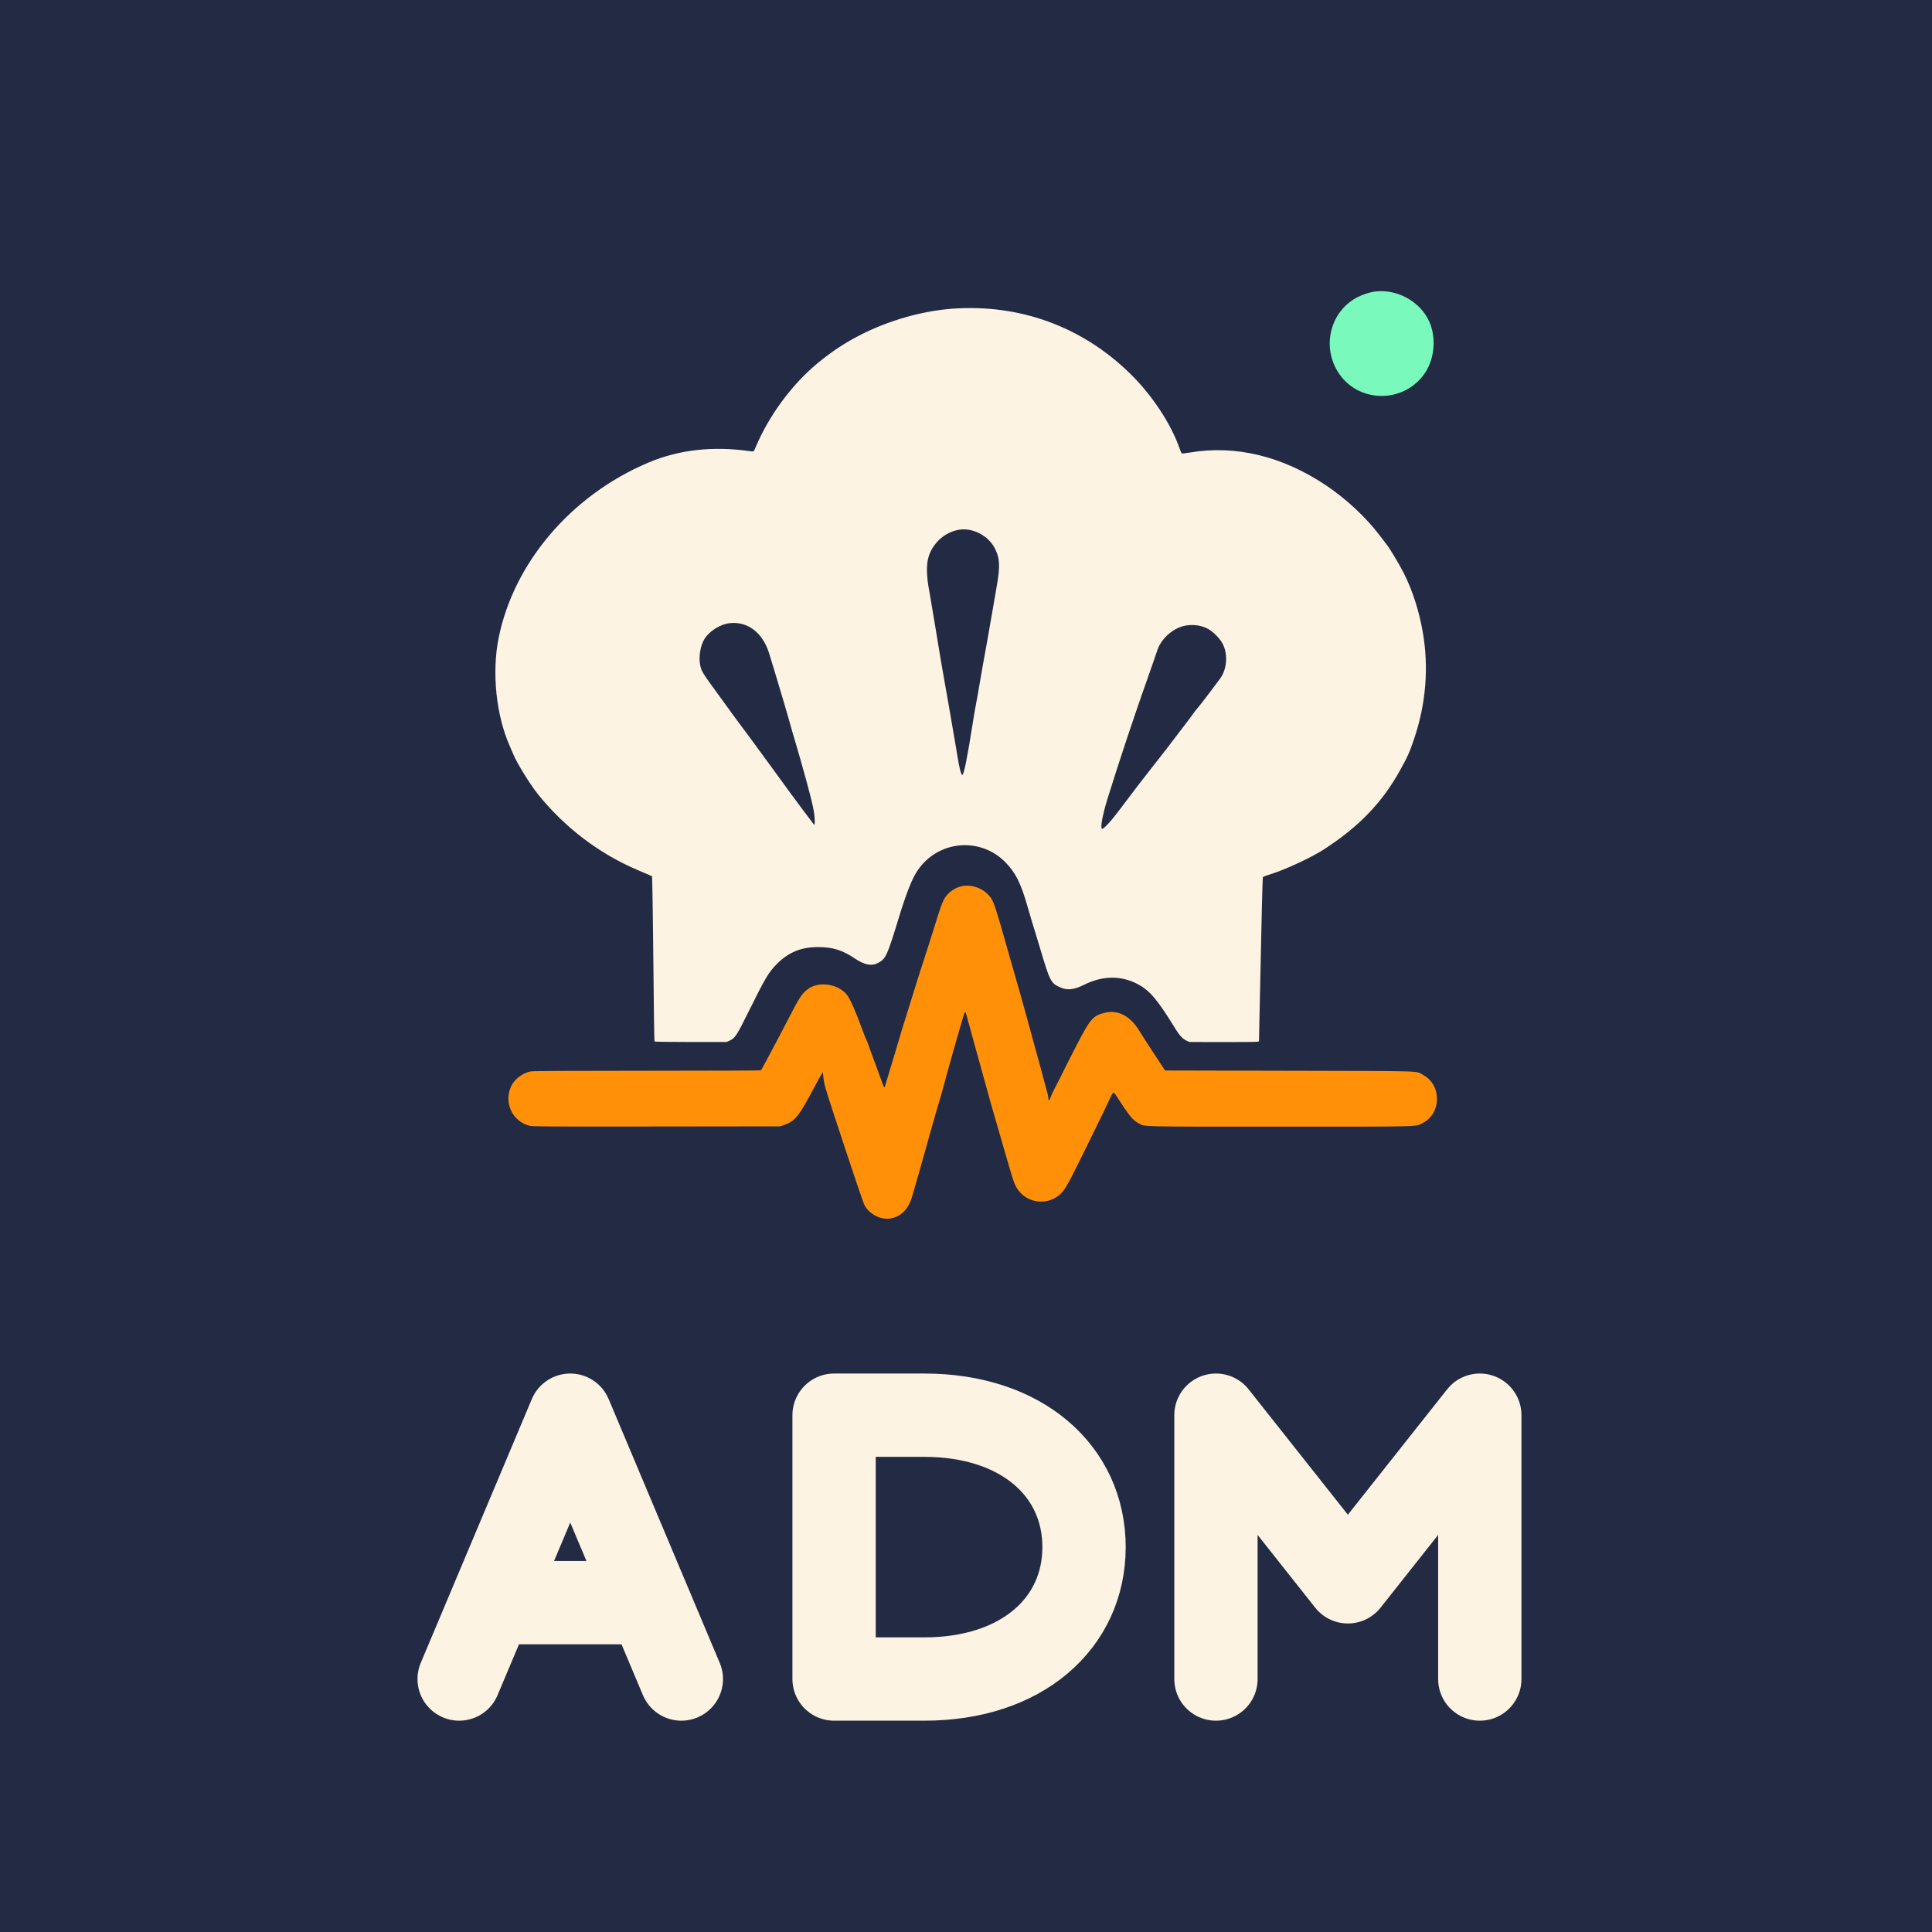
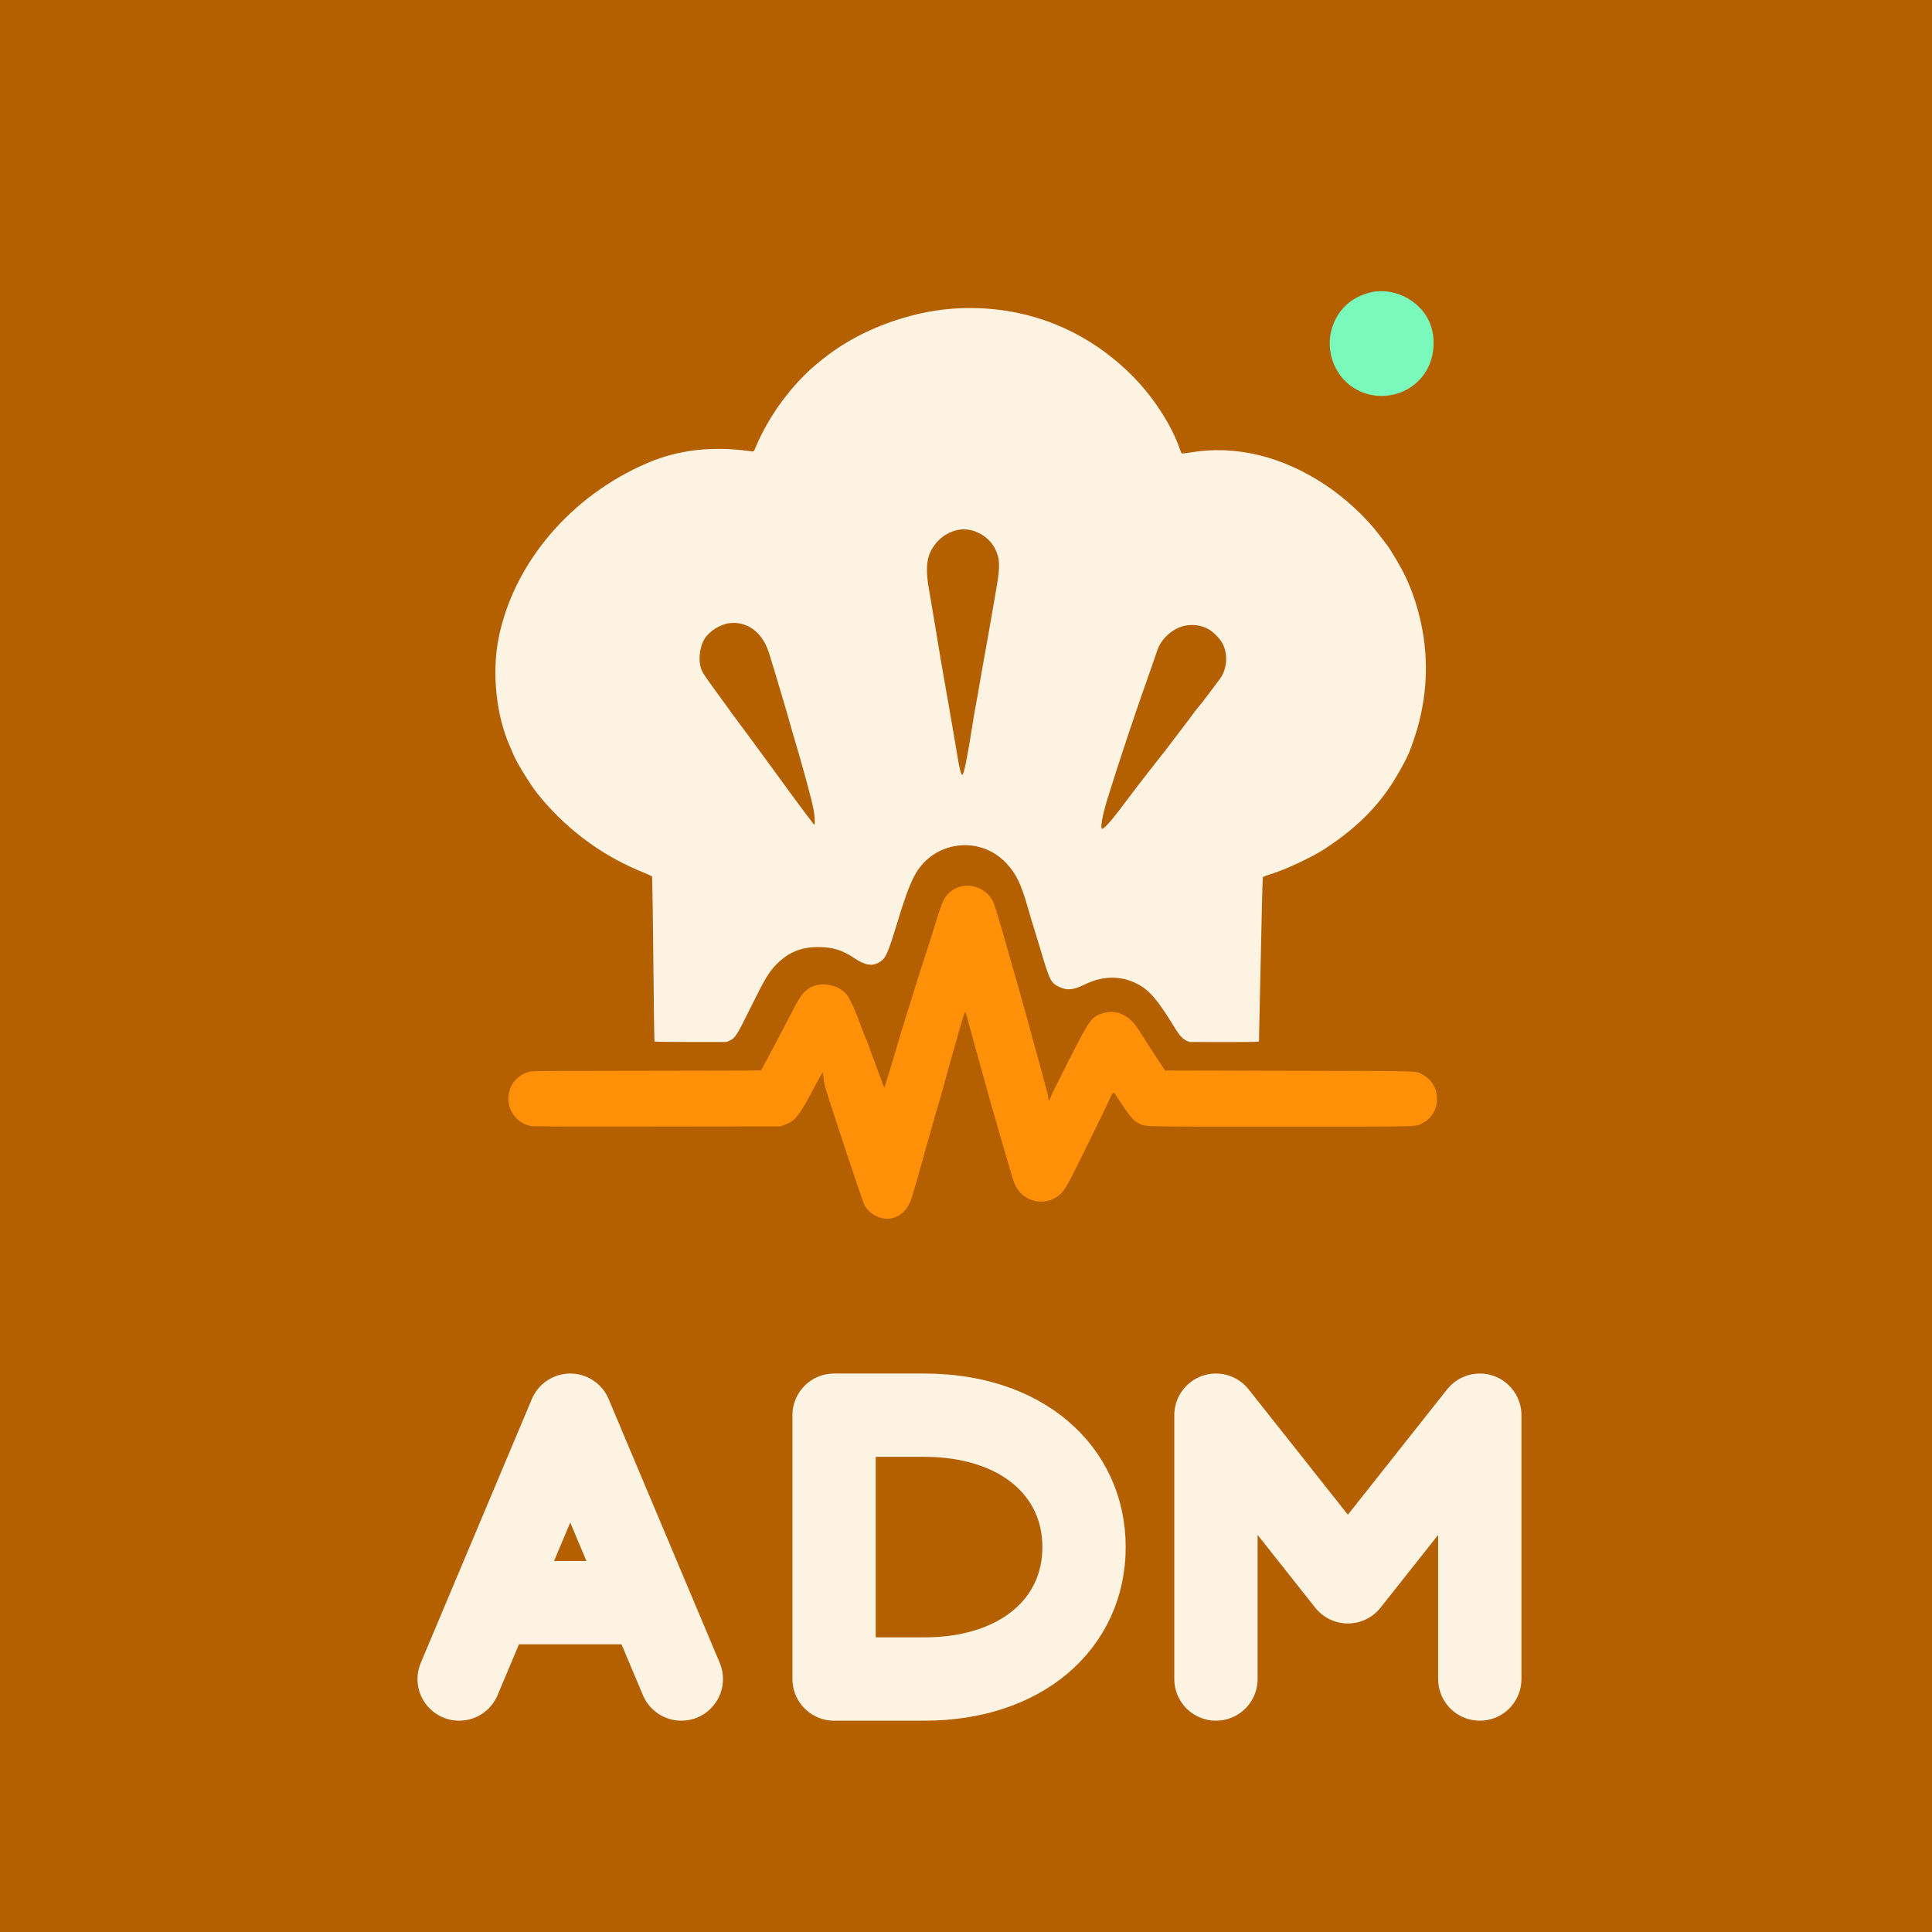
<svg xmlns="http://www.w3.org/2000/svg" width="512" height="512" viewBox="0 0 512 512">
-   <rect width="512" height="512" fill="#232a44" />
+   <rect width="512" height="512" fill="#b45f00" />
  <g transform="translate(256 200) scale(0.1510686) translate(-1242.5 -1270.5)">
    <path d="M 1219 488.106 C 1166.936 491.820, 1108.559 508.252, 1059.387 533.034 C 1030.824 547.430, 1007.240 562.951, 981.500 584.294 C 936.669 621.466, 896.331 676.356, 873.318 731.500 C 870.046 739.342, 870.503 739.062, 862.764 737.966 C 797.926 728.784, 738.509 735.558, 685 758.234 C 549.930 815.474, 449.001 933.838, 422.569 1066 C 410.442 1126.634, 418.251 1201.801, 442.260 1255.554 C 444.212 1259.924, 447.223 1266.937, 448.952 1271.139 C 454.763 1285.264, 478.025 1322.901, 490.895 1339 C 538.146 1398.104, 599.412 1444.644, 668 1473.535 C 675.425 1476.663, 683.811 1480.248, 686.635 1481.503 L 691.769 1483.784 692.369 1507.142 C 692.699 1519.989, 693.249 1558.625, 693.592 1593 C 694.937 1728.060, 695.574 1772.540, 696.179 1773.500 C 696.588 1774.149, 718.844 1774.500, 759.655 1774.500 L 822.500 1774.500 827.798 1772.106 C 837.472 1767.735, 840.215 1763.504, 862.220 1719 C 890.100 1662.617, 896.689 1651.563, 910.791 1637.525 C 931.432 1616.979, 953.183 1608.035, 982.566 1608.012 C 1008.826 1607.991, 1025.505 1613.158, 1047.849 1628.236 C 1064.627 1639.557, 1077.467 1641.842, 1088.859 1635.532 C 1101.899 1628.309, 1104.429 1622.755, 1124.175 1558 C 1137.772 1513.410, 1147.595 1488.528, 1157.357 1473.946 C 1193.155 1420.478, 1268.244 1413.833, 1312.573 1460.212 C 1330.194 1478.647, 1339.056 1496.796, 1351.047 1539 C 1355.488 1554.629, 1360.922 1572.763, 1363.333 1580 C 1364.157 1582.475, 1368.515 1596.875, 1373.016 1612 C 1389.549 1667.555, 1391.328 1671.047, 1406.772 1678.274 C 1419.761 1684.352, 1431.596 1683.181, 1450 1673.995 C 1482.626 1657.713, 1515.575 1657.590, 1544.930 1673.644 C 1565.531 1684.909, 1579.040 1701.128, 1610.330 1752.155 C 1616.933 1762.923, 1622.949 1769.280, 1629.221 1772.114 L 1634.500 1774.500 1692.292 1774.615 C 1724.078 1774.678, 1751.528 1774.435, 1753.292 1774.075 L 1756.500 1773.421 1756.718 1759.960 C 1756.837 1752.557, 1757.409 1726.025, 1757.988 1701 C 1758.567 1675.975, 1759.688 1624.450, 1760.479 1586.500 C 1761.269 1548.550, 1762.206 1510.235, 1762.560 1501.356 L 1763.204 1485.212 1766.852 1483.611 C 1768.858 1482.730, 1773.650 1481.059, 1777.500 1479.897 C 1802.004 1472.500, 1849.073 1450.545, 1870.890 1436.336 C 1932.262 1396.365, 1972.311 1354.756, 2003.558 1298.500 C 2017.701 1273.039, 2020.262 1267.327, 2028.667 1242.500 C 2049.352 1181.403, 2054.541 1117.831, 2043.888 1056.010 C 2037.502 1018.948, 2025.961 982.845, 2010.883 952.768 C 2003.961 938.958, 1986.636 909.810, 1981.303 903 C 1979.364 900.525, 1973.354 892.650, 1967.946 885.500 C 1944.293 854.228, 1909.123 821.468, 1874.030 798.020 C 1797.170 746.665, 1715.521 726.969, 1635.270 740.425 C 1627.993 741.645, 1621.584 742.361, 1621.027 742.017 C 1620.470 741.672, 1618.938 738.265, 1617.624 734.445 C 1602.392 690.172, 1568.627 639.093, 1529.406 600.990 C 1445.245 519.229, 1336.598 479.718, 1219 488.106 M 1229.757 875.972 C 1214.398 878.757, 1200.482 886.855, 1190.412 898.870 C 1172.489 920.254, 1169.875 942.389, 1179.473 991.500 C 1180.332 995.900, 1184.407 1020.200, 1188.527 1045.500 C 1197.611 1101.282, 1199.249 1110.852, 1212.581 1186 C 1214.484 1196.725, 1217.156 1212.250, 1218.520 1220.500 C 1219.884 1228.750, 1222.128 1241.800, 1223.507 1249.500 C 1224.885 1257.200, 1226.711 1268, 1227.563 1273.500 C 1230.605 1293.126, 1233.947 1306, 1236 1306 C 1238.734 1306, 1244.880 1275.488, 1254.431 1214.500 C 1256.326 1202.400, 1258.379 1190.264, 1258.992 1187.530 C 1260.018 1182.957, 1264.412 1158.046, 1270.550 1122 C 1272.947 1107.927, 1275.563 1093.374, 1280.525 1066.500 C 1281.845 1059.350, 1284.955 1041.575, 1287.435 1027 C 1289.915 1012.425, 1293.761 990.150, 1295.983 977.500 C 1302.582 939.926, 1302.104 926.712, 1293.519 909.342 C 1282.132 886.300, 1253.998 871.577, 1229.757 875.972 M 828.500 1039.700 C 812.018 1041.407, 792.882 1053.159, 783.969 1067.049 C 776.385 1078.867, 773.026 1100.024, 776.436 1114.494 C 778.982 1125.297, 779.455 1126.038, 813.600 1172.794 C 820.145 1181.756, 829.441 1194.581, 834.258 1201.294 C 839.076 1208.007, 844.926 1215.924, 847.258 1218.886 C 849.591 1221.848, 855.459 1229.723, 860.298 1236.386 C 865.136 1243.049, 872.709 1253.368, 877.126 1259.317 C 881.543 1265.266, 890.634 1277.681, 897.328 1286.905 C 904.023 1296.129, 912.425 1307.630, 916 1312.463 C 919.575 1317.296, 926.775 1327.202, 932 1334.477 C 939.458 1344.861, 973.861 1390.937, 975.646 1392.933 C 977.101 1394.561, 977.563 1389.950, 976.891 1380.500 C 975.858 1365.957, 970.609 1344.511, 951.805 1278 C 947.996 1264.525, 943.141 1247.875, 941.016 1241 C 938.891 1234.125, 936.165 1224.675, 934.958 1220 C 931.712 1207.427, 905.221 1118.343, 896.852 1091.858 C 885.660 1056.434, 859.520 1036.487, 828.500 1039.700 M 1623.324 1044.991 C 1603.518 1050.183, 1583.975 1068.581, 1578.034 1087.631 C 1577.542 1089.209, 1574.155 1099.050, 1570.509 1109.500 C 1566.862 1119.950, 1561.916 1134.125, 1559.518 1141 C 1557.120 1147.875, 1553.298 1158.675, 1551.025 1165 C 1548.751 1171.325, 1543.496 1186.625, 1539.346 1199 C 1535.196 1211.375, 1528.749 1230.500, 1525.018 1241.500 C 1517.431 1263.872, 1496.079 1330.053, 1490.497 1348.500 C 1481.818 1377.184, 1477.924 1398.599, 1481.038 1400.523 C 1483.209 1401.865, 1496.553 1387.631, 1510.119 1369.500 C 1517.929 1359.063, 1530.700 1342.208, 1544.973 1323.500 C 1549.589 1317.450, 1558.320 1306.200, 1564.375 1298.500 C 1596.834 1257.223, 1598.066 1255.639, 1603.652 1248 C 1606.267 1244.425, 1614.277 1233.923, 1621.453 1224.662 C 1628.629 1215.402, 1636.916 1204.377, 1639.869 1200.162 C 1642.822 1195.948, 1647 1190.581, 1649.153 1188.236 C 1651.305 1185.891, 1660.364 1174.244, 1669.283 1162.354 C 1678.203 1150.465, 1686.558 1139.333, 1687.850 1137.618 C 1700.011 1121.484, 1702.361 1095.864, 1693.392 1077.203 C 1688.288 1066.585, 1675.400 1053.699, 1664.837 1048.655 C 1652.426 1042.728, 1637.113 1041.377, 1623.324 1044.991" fill="#fcf3e2" fill-rule="evenodd" />
    <path d="M 1232.308 1501.914 C 1224.221 1504.228, 1215.820 1509.350, 1210.552 1515.179 C 1202.490 1524.098, 1200.376 1529.360, 1185.515 1577.500 C 1182.968 1585.750, 1178.468 1599.925, 1175.515 1609 C 1163.965 1644.491, 1157.994 1663.181, 1152.991 1679.500 C 1150.124 1688.850, 1144.161 1707.975, 1139.740 1722 C 1131.361 1748.575, 1127.385 1761.646, 1121.030 1783.500 C 1118.952 1790.650, 1115.649 1801.675, 1113.692 1808 C 1110.326 1818.880, 1101.404 1848.474, 1100.353 1852.250 C 1099.364 1855.801, 1098.155 1853.692, 1093.474 1840.250 C 1090.841 1832.688, 1085.442 1817.950, 1081.476 1807.500 C 1077.510 1797.050, 1073.243 1785.350, 1071.994 1781.500 C 1070.744 1777.650, 1068.652 1772.363, 1067.344 1769.750 C 1066.036 1767.138, 1062.989 1759.488, 1060.573 1752.750 C 1049.630 1722.238, 1038.984 1698.268, 1033.283 1691.305 C 1017.934 1672.556, 984.728 1667.548, 965.951 1681.150 C 954.482 1689.459, 950.701 1695.274, 928.021 1739.500 C 922.380 1750.500, 914.954 1764.675, 911.519 1771 C 908.084 1777.325, 900.435 1791.725, 894.521 1803 C 888.607 1814.275, 883.258 1823.827, 882.634 1824.226 C 882.010 1824.626, 792.070 1824.966, 682.766 1824.983 C 544.049 1825.005, 482.441 1825.342, 478.766 1826.098 C 464.832 1828.966, 451.091 1839.126, 445.199 1850.918 C 430.841 1879.650, 445.960 1913.504, 476.687 1921.427 C 482.275 1922.868, 503.912 1922.997, 699.687 1922.761 L 916.500 1922.500 923 1920.252 C 942.868 1913.383, 949.416 1905.175, 977.451 1852 C 981.945 1843.475, 986.943 1834.475, 988.557 1832 L 991.492 1827.500 992.275 1836 C 993.354 1847.707, 995.229 1854.336, 1011.223 1903 C 1045.279 2006.619, 1062.116 2056.442, 1064.651 2061.099 C 1073.074 2076.575, 1092.754 2086.759, 1109.319 2084.214 C 1128.353 2081.290, 1141.940 2067.454, 1148.316 2044.500 C 1149.691 2039.550, 1153.593 2026.050, 1156.988 2014.500 C 1160.382 2002.950, 1164.488 1988.550, 1166.114 1982.500 C 1167.739 1976.450, 1170.372 1967, 1171.964 1961.500 C 1173.557 1956, 1177.417 1942.275, 1180.543 1931 C 1187.254 1906.798, 1192.136 1889.922, 1196.042 1877.429 C 1197.601 1872.440, 1200.291 1862.990, 1202.018 1856.429 C 1209.200 1829.153, 1227.057 1765.833, 1237.353 1731.132 C 1240.750 1719.684, 1241.369 1719.445, 1243.713 1728.685 C 1244.803 1732.983, 1250.445 1753.600, 1256.251 1774.500 C 1262.057 1795.400, 1270.481 1825.775, 1274.970 1842 C 1279.460 1858.225, 1284.632 1876.900, 1286.463 1883.500 C 1288.294 1890.100, 1294.394 1911.250, 1300.018 1930.500 C 1305.643 1949.750, 1311.575 1970.225, 1313.202 1976 C 1318.232 1993.856, 1324.802 2015.397, 1327.058 2021.426 C 1338.526 2052.077, 1374.667 2064.086, 1401.766 2046.250 C 1413.507 2038.523, 1418.604 2030.319, 1444.478 1977.500 C 1451.483 1963.200, 1463.435 1938.900, 1471.039 1923.500 C 1478.642 1908.100, 1488.083 1888.525, 1492.019 1880 C 1501.429 1859.614, 1500.510 1860.214, 1506.993 1870.221 C 1529.447 1904.878, 1535.435 1912.147, 1545.907 1917.453 C 1557.562 1923.359, 1541.538 1923, 1793.580 1923 C 2050.078 1923, 2030.268 1923.530, 2044.194 1916.291 C 2076.870 1899.305, 2076.899 1849.490, 2044.242 1832.237 C 2030.224 1824.830, 2053.773 1825.558, 1810.087 1825 L 1591.675 1824.500 1572.339 1795 C 1561.704 1778.775, 1549.972 1760.550, 1546.268 1754.500 C 1530.332 1728.469, 1508.595 1717.370, 1485.265 1723.352 C 1465.193 1728.499, 1460.409 1734.051, 1436.868 1779.515 C 1426.620 1799.307, 1416.004 1820.225, 1413.278 1826 C 1410.551 1831.775, 1404.846 1843.025, 1400.600 1851 C 1396.353 1858.975, 1392.143 1867.848, 1391.243 1870.718 C 1389.208 1877.214, 1387.005 1878.509, 1386.989 1873.219 C 1386.983 1871.173, 1386.289 1867.250, 1385.447 1864.500 C 1384.604 1861.750, 1382.108 1852.525, 1379.900 1844 C 1375.766 1828.045, 1365.555 1790.692, 1359.534 1769.500 C 1357.659 1762.900, 1355.168 1753.675, 1353.999 1749 C 1352.831 1744.325, 1348.497 1728.575, 1344.368 1714 C 1340.240 1699.425, 1336.259 1685.250, 1335.521 1682.500 C 1334.783 1679.750, 1331.619 1668.725, 1328.490 1658 C 1325.360 1647.275, 1318.805 1624.325, 1313.924 1607 C 1296.394 1544.784, 1291.815 1530.504, 1286.977 1522.964 C 1275.702 1505.393, 1252.019 1496.275, 1232.308 1501.914" fill="#ff9008" fill-rule="evenodd" />
    <path d="M 1959.500 458.068 C 1950.964 459.206, 1938.726 463.124, 1930 467.513 C 1882.835 491.236, 1866.276 551.518, 1894.199 597.848 C 1928.106 654.110, 2010.161 655.883, 2047.448 601.161 C 2064.672 575.881, 2067.767 538.497, 2054.971 510.276 C 2039.099 475.272, 1998.204 452.908, 1959.500 458.068" fill="#79f9bb" fill-rule="evenodd" />
  </g>
  <g transform="translate(256 410) scale(.92) translate(-160 -50)">
    <g transform="translate(0 0)">
      <path d="M14 88L46 12L78 88M29 66H63" fill="none" stroke="#fcf3e2" stroke-width="24" stroke-linecap="round" stroke-linejoin="round" />
    </g>
    <g transform="translate(106 0)">
      <path d="M16 12V88H42C70 88 88 72 88 50C88 28 70 12 42 12H16Z" fill="none" stroke="#fcf3e2" stroke-width="24" stroke-linecap="round" stroke-linejoin="round" />
    </g>
    <g transform="translate(220 0)">
      <path d="M12 88V12L50 60L88 12V88" fill="none" stroke="#fcf3e2" stroke-width="24" stroke-linecap="round" stroke-linejoin="round" />
    </g>
  </g>
</svg>
